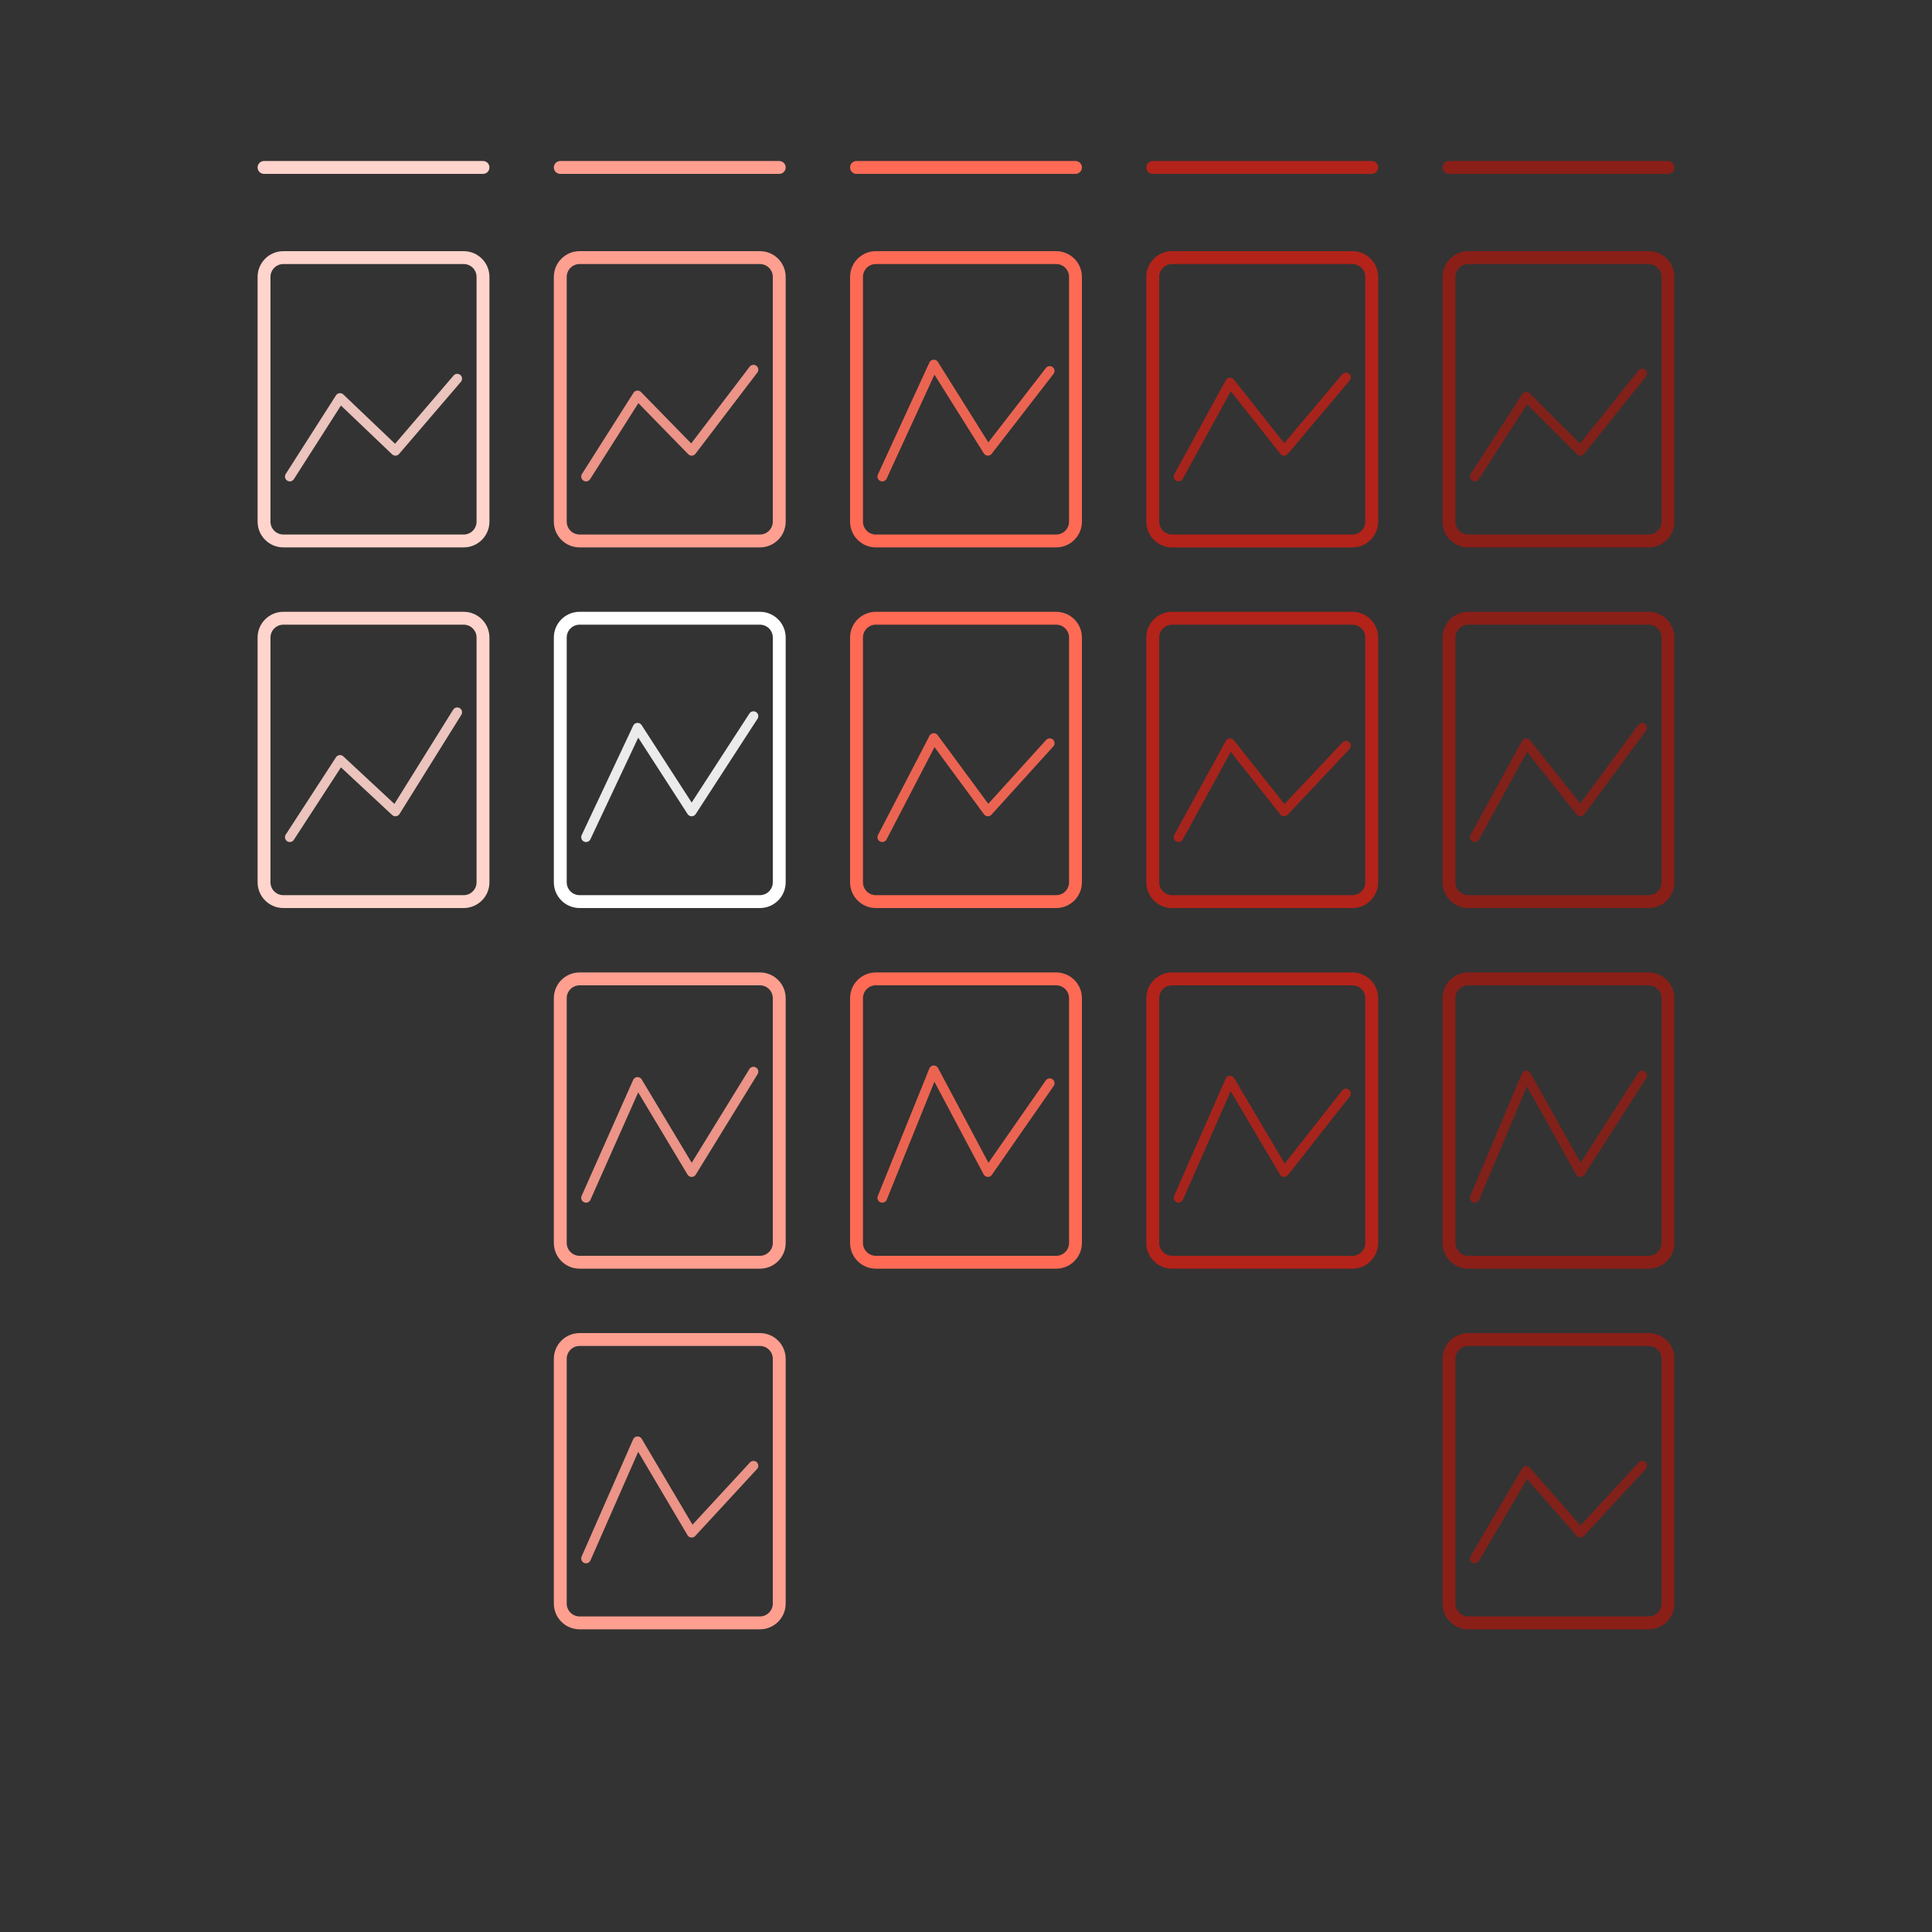
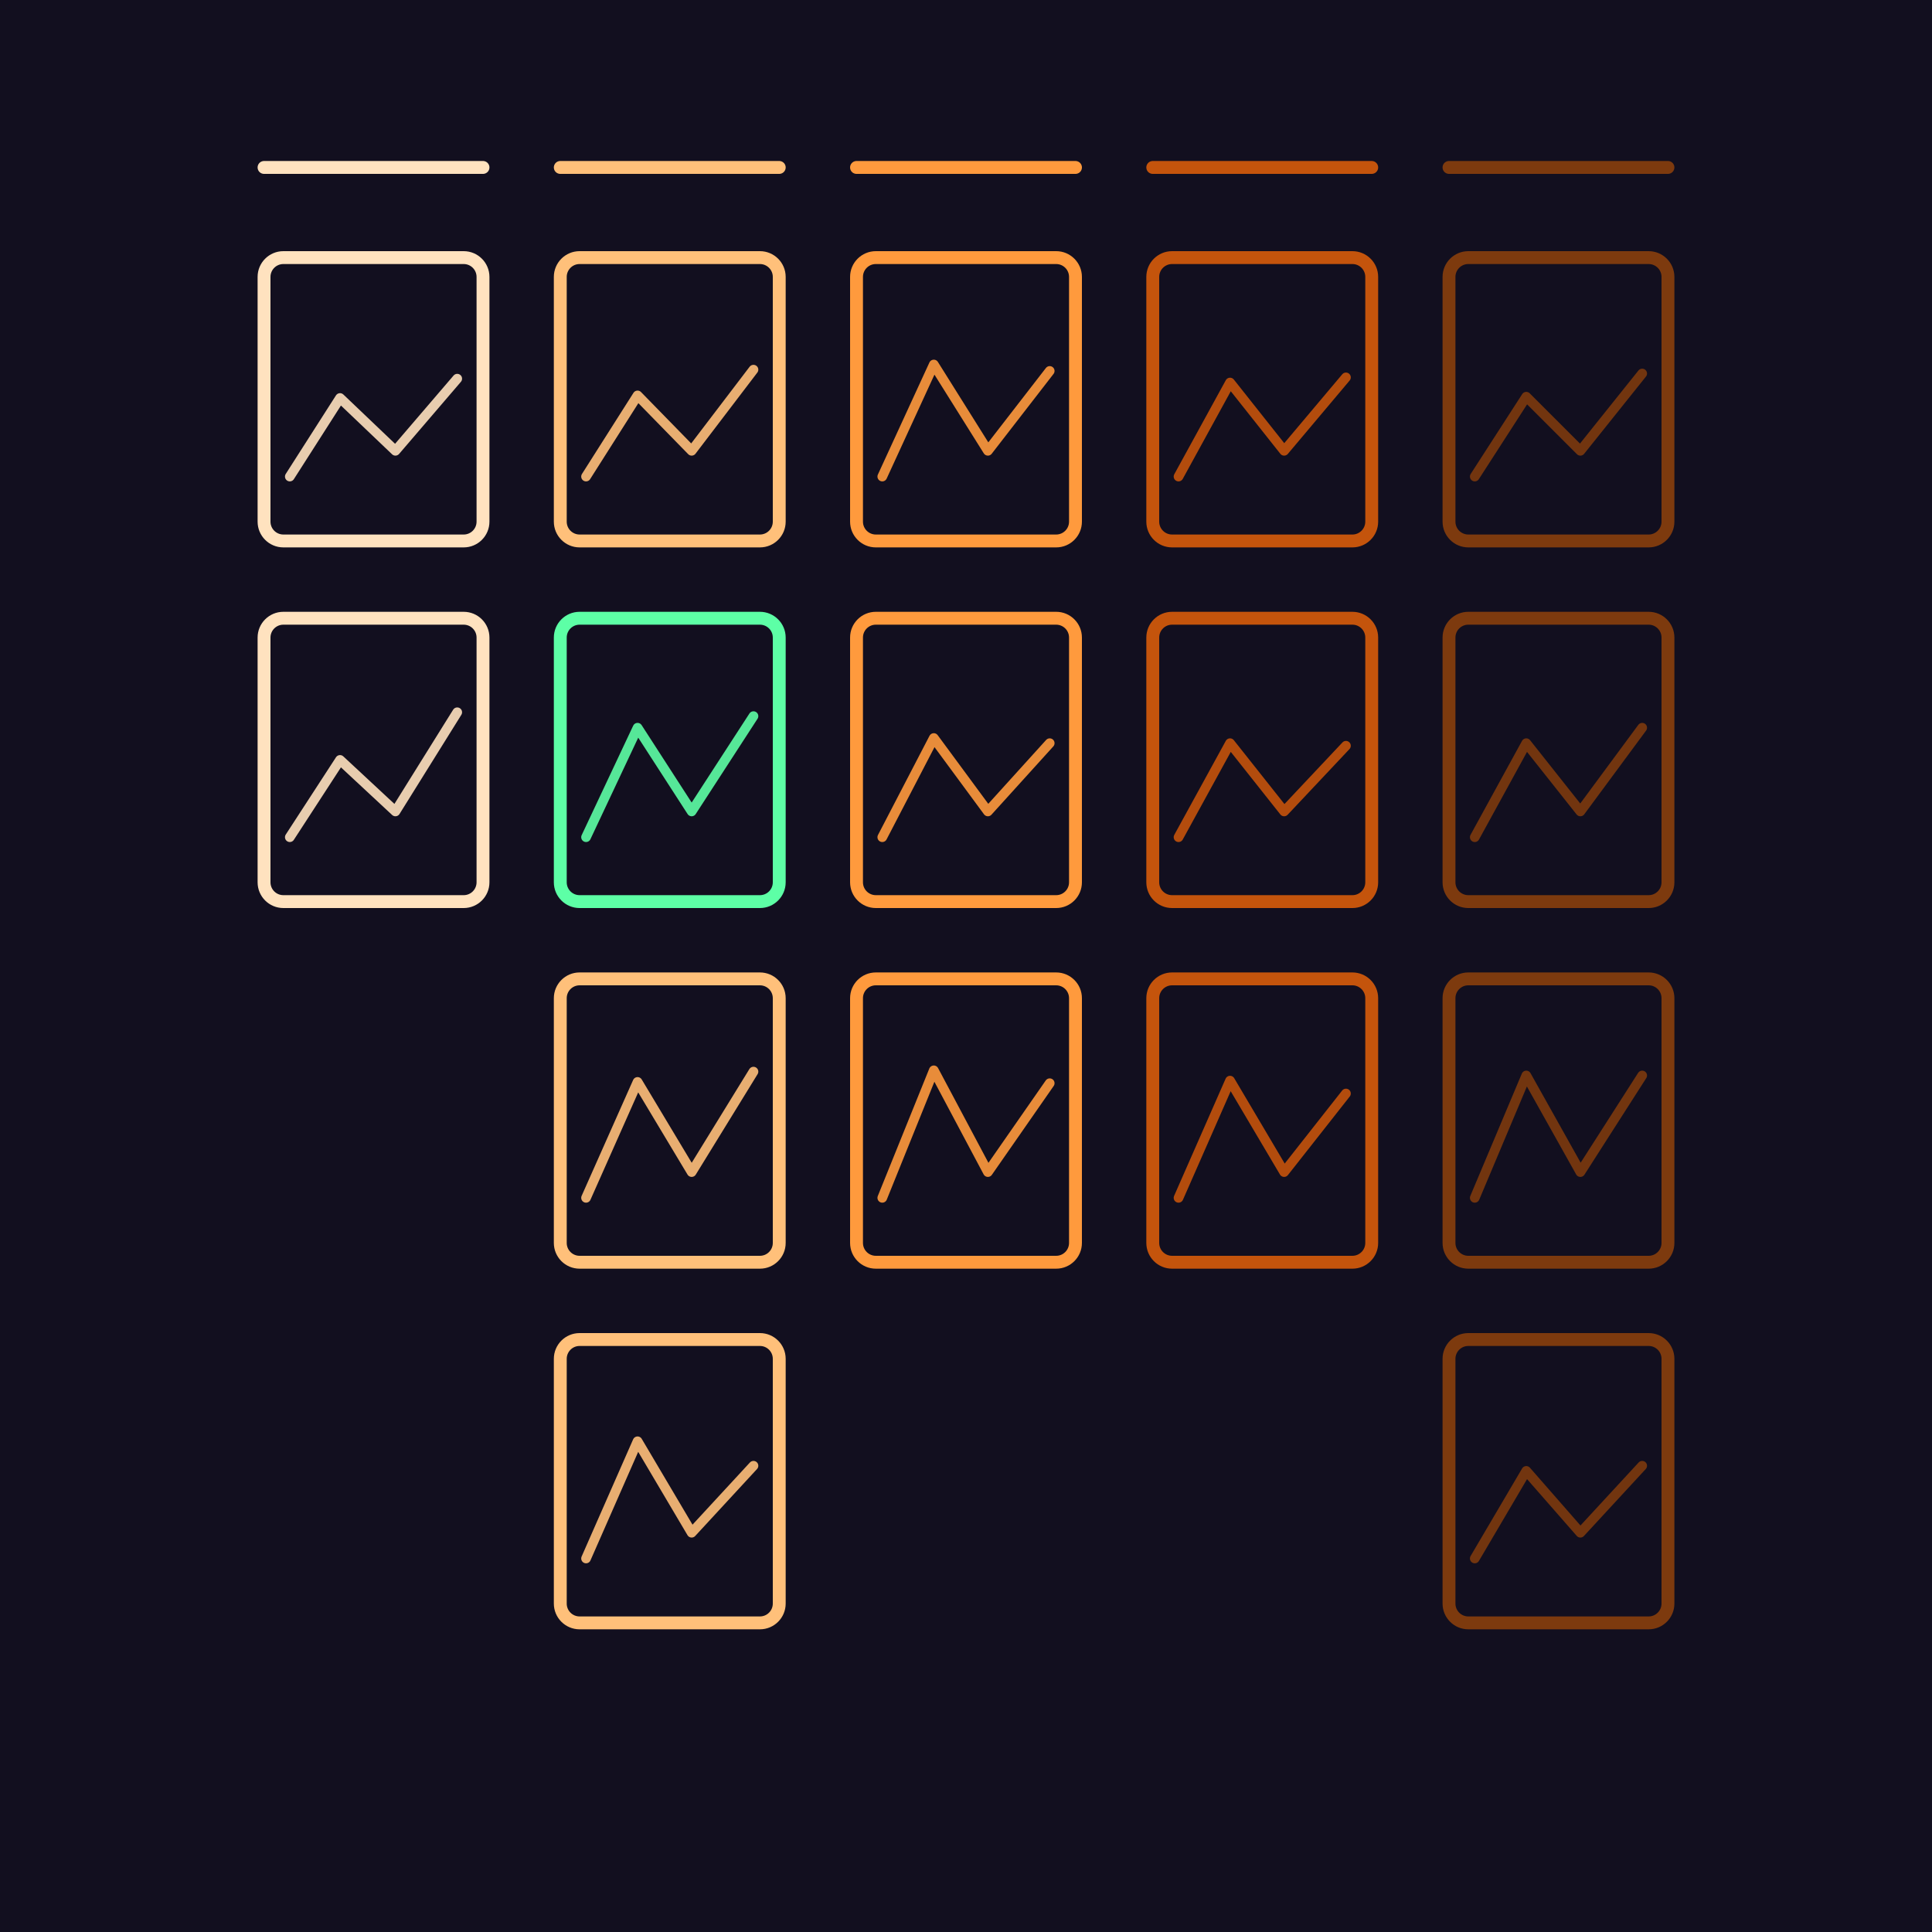
<svg xmlns="http://www.w3.org/2000/svg" viewBox="0 0 150 150" width="150" height="150">
-   <rect width="150" height="150" fill="#333333" />
+   <rect width="150" height="150" fill="#120f1f" />
  <g stroke-linecap="round" stroke-linejoin="round">
-     <path d="M20.5 13 37.5 13" fill="none" stroke="#ffd4cc" stroke-width="1" />
-     <rect x="20.5" y="20" width="17" height="22" rx="1.5" fill="none" stroke="#ffd4cc" stroke-width="1" />
-     <path d="M22.5 37 26.4 30.9 30.7 35 35.5 29.4" fill="none" stroke="#ffd4cc" stroke-width="0.75" stroke-opacity="0.9" />
-     <rect x="20.5" y="48" width="17" height="22" rx="1.5" fill="none" stroke="#ffd4cc" stroke-width="1" />
-     <path d="M22.5 65 26.4 59 30.7 63 35.5 55.3" fill="none" stroke="#ffd4cc" stroke-width="0.75" stroke-opacity="0.9" />
-     <path d="M43.5 13 60.5 13" fill="none" stroke="#ff9f90" stroke-width="1" />
-     <rect x="43.5" y="20" width="17" height="22" rx="1.5" fill="none" stroke="#ff9f90" stroke-width="1" />
-     <path d="M45.5 37 49.5 30.7 53.7 35 58.5 28.7" fill="none" stroke="#ff9f90" stroke-width="0.75" stroke-opacity="0.9" />
-     <rect x="43.5" y="48" width="17" height="22" rx="1.5" fill="none" stroke="#ffffff" stroke-width="1" />
-     <path d="M45.5 65 49.5 56.5 53.7 63 58.5 55.6" fill="none" stroke="#ffffff" stroke-width="0.75" stroke-opacity="0.9" />
-     <rect x="43.5" y="76" width="17" height="22" rx="1.5" fill="none" stroke="#ff9f90" stroke-width="1" />
-     <path d="M45.5 93 49.5 84 53.7 91 58.5 83.2" fill="none" stroke="#ff9f90" stroke-width="0.75" stroke-opacity="0.9" />
-     <rect x="43.5" y="104" width="17" height="22" rx="1.5" fill="none" stroke="#ff9f90" stroke-width="1" />
-     <path d="M45.5 121 49.5 111.9 53.7 119 58.5 113.8" fill="none" stroke="#ff9f90" stroke-width="0.75" stroke-opacity="0.9" />
-     <path d="M66.5 13 83.5 13" fill="none" stroke="#ff6a55" stroke-width="1" />
-     <rect x="66.5" y="20" width="17" height="22" rx="1.5" fill="none" stroke="#ff6a55" stroke-width="1" />
-     <path d="M68.5 37 72.5 28.3 76.7 35 81.5 28.8" fill="none" stroke="#ff6a55" stroke-width="0.75" stroke-opacity="0.9" />
-     <rect x="66.5" y="48" width="17" height="22" rx="1.5" fill="none" stroke="#ff6a55" stroke-width="1" />
-     <path d="M68.5 65 72.5 57.3 76.7 63 81.5 57.7" fill="none" stroke="#ff6a55" stroke-width="0.75" stroke-opacity="0.9" />
-     <rect x="66.5" y="76" width="17" height="22" rx="1.5" fill="none" stroke="#ff6a55" stroke-width="1" />
-     <path d="M68.5 93 72.5 83.1 76.7 91 81.5 84.1" fill="none" stroke="#ff6a55" stroke-width="0.75" stroke-opacity="0.9" />
-     <path d="M89.5 13 106.5 13" fill="none" stroke="#b3231a" stroke-width="1" />
-     <rect x="89.5" y="20" width="17" height="22" rx="1.5" fill="none" stroke="#b3231a" stroke-width="1" />
-     <path d="M91.5 37 95.5 29.7 99.7 35 104.5 29.3" fill="none" stroke="#b3231a" stroke-width="0.75" stroke-opacity="0.9" />
-     <rect x="89.5" y="48" width="17" height="22" rx="1.5" fill="none" stroke="#b3231a" stroke-width="1" />
-     <path d="M91.5 65 95.5 57.7 99.7 63 104.5 57.9" fill="none" stroke="#b3231a" stroke-width="0.75" stroke-opacity="0.9" />
-     <rect x="89.5" y="76" width="17" height="22" rx="1.5" fill="none" stroke="#b3231a" stroke-width="1" />
-     <path d="M91.5 93 95.5 83.9 99.7 91 104.5 84.9" fill="none" stroke="#b3231a" stroke-width="0.75" stroke-opacity="0.9" />
-     <path d="M112.5 13 129.5 13" fill="none" stroke="#8a1f18" stroke-width="1" />
-     <rect x="112.5" y="20" width="17" height="22" rx="1.5" fill="none" stroke="#8a1f18" stroke-width="1" />
-     <path d="M114.5 37 118.5 30.8 122.7 35 127.5 29" fill="none" stroke="#8a1f18" stroke-width="0.75" stroke-opacity="0.9" />
-     <rect x="112.5" y="48" width="17" height="22" rx="1.5" fill="none" stroke="#8a1f18" stroke-width="1" />
-     <path d="M114.5 65 118.5 57.7 122.7 63 127.5 56.5" fill="none" stroke="#8a1f18" stroke-width="0.75" stroke-opacity="0.9" />
-     <rect x="112.5" y="76" width="17" height="22" rx="1.5" fill="none" stroke="#8a1f18" stroke-width="1" />
-     <path d="M114.5 93 118.5 83.5 122.7 91 127.5 83.5" fill="none" stroke="#8a1f18" stroke-width="0.75" stroke-opacity="0.9" />
-     <rect x="112.5" y="104" width="17" height="22" rx="1.5" fill="none" stroke="#8a1f18" stroke-width="1" />
-     <path d="M114.5 121 118.5 114.2 122.7 119 127.5 113.8" fill="none" stroke="#8a1f18" stroke-width="0.75" stroke-opacity="0.9" />
+     <path d="M20.5 13 37.5 13" fill="none" stroke="#ffe2bf" stroke-width="1" />
+     <rect x="20.5" y="20" width="17" height="22" rx="1.5" fill="none" stroke="#ffe2bf" stroke-width="1" />
+     <path d="M22.5 37 26.4 30.9 30.7 35 35.5 29.4" fill="none" stroke="#ffe2bf" stroke-width="0.75" stroke-opacity="0.9" />
+     <rect x="20.5" y="48" width="17" height="22" rx="1.5" fill="none" stroke="#ffe2bf" stroke-width="1" />
+     <path d="M22.5 65 26.4 59 30.7 63 35.5 55.3" fill="none" stroke="#ffe2bf" stroke-width="0.75" stroke-opacity="0.9" />
+     <path d="M43.5 13 60.5 13" fill="none" stroke="#ffc07a" stroke-width="1" />
+     <rect x="43.5" y="20" width="17" height="22" rx="1.5" fill="none" stroke="#ffc07a" stroke-width="1" />
+     <path d="M45.5 37 49.5 30.7 53.7 35 58.5 28.7" fill="none" stroke="#ffc07a" stroke-width="0.75" stroke-opacity="0.9" />
+     <rect x="43.5" y="48" width="17" height="22" rx="1.5" fill="none" stroke="#5dffa6" stroke-width="1" />
+     <path d="M45.5 65 49.5 56.5 53.7 63 58.5 55.6" fill="none" stroke="#5dffa6" stroke-width="0.75" stroke-opacity="0.9" />
+     <rect x="43.5" y="76" width="17" height="22" rx="1.5" fill="none" stroke="#ffc07a" stroke-width="1" />
+     <path d="M45.5 93 49.5 84 53.7 91 58.5 83.2" fill="none" stroke="#ffc07a" stroke-width="0.75" stroke-opacity="0.9" />
+     <rect x="43.5" y="104" width="17" height="22" rx="1.5" fill="none" stroke="#ffc07a" stroke-width="1" />
+     <path d="M45.5 121 49.5 111.9 53.7 119 58.5 113.8" fill="none" stroke="#ffc07a" stroke-width="0.75" stroke-opacity="0.9" />
+     <path d="M66.5 13 83.5 13" fill="none" stroke="#ff9a3d" stroke-width="1" />
+     <rect x="66.5" y="20" width="17" height="22" rx="1.5" fill="none" stroke="#ff9a3d" stroke-width="1" />
+     <path d="M68.5 37 72.5 28.3 76.7 35 81.5 28.8" fill="none" stroke="#ff9a3d" stroke-width="0.75" stroke-opacity="0.9" />
+     <rect x="66.5" y="48" width="17" height="22" rx="1.5" fill="none" stroke="#ff9a3d" stroke-width="1" />
+     <path d="M68.5 65 72.5 57.3 76.7 63 81.5 57.7" fill="none" stroke="#ff9a3d" stroke-width="0.75" stroke-opacity="0.9" />
+     <rect x="66.5" y="76" width="17" height="22" rx="1.5" fill="none" stroke="#ff9a3d" stroke-width="1" />
+     <path d="M68.5 93 72.5 83.1 76.7 91 81.5 84.1" fill="none" stroke="#ff9a3d" stroke-width="0.75" stroke-opacity="0.9" />
+     <path d="M89.5 13 106.5 13" fill="none" stroke="#c4540c" stroke-width="1" />
+     <rect x="89.5" y="20" width="17" height="22" rx="1.5" fill="none" stroke="#c4540c" stroke-width="1" />
+     <path d="M91.5 37 95.5 29.7 99.7 35 104.5 29.3" fill="none" stroke="#c4540c" stroke-width="0.75" stroke-opacity="0.9" />
+     <rect x="89.5" y="48" width="17" height="22" rx="1.5" fill="none" stroke="#c4540c" stroke-width="1" />
+     <path d="M91.5 65 95.5 57.7 99.7 63 104.5 57.9" fill="none" stroke="#c4540c" stroke-width="0.75" stroke-opacity="0.9" />
+     <rect x="89.5" y="76" width="17" height="22" rx="1.5" fill="none" stroke="#c4540c" stroke-width="1" />
+     <path d="M91.5 93 95.5 83.9 99.7 91 104.5 84.9" fill="none" stroke="#c4540c" stroke-width="0.75" stroke-opacity="0.9" />
+     <path d="M112.5 13 129.5 13" fill="none" stroke="#7d3a0e" stroke-width="1" />
+     <rect x="112.5" y="20" width="17" height="22" rx="1.5" fill="none" stroke="#7d3a0e" stroke-width="1" />
+     <path d="M114.5 37 118.5 30.8 122.7 35 127.5 29" fill="none" stroke="#7d3a0e" stroke-width="0.75" stroke-opacity="0.9" />
+     <rect x="112.5" y="48" width="17" height="22" rx="1.5" fill="none" stroke="#7d3a0e" stroke-width="1" />
+     <path d="M114.5 65 118.5 57.7 122.7 63 127.5 56.5" fill="none" stroke="#7d3a0e" stroke-width="0.75" stroke-opacity="0.9" />
+     <rect x="112.5" y="76" width="17" height="22" rx="1.5" fill="none" stroke="#7d3a0e" stroke-width="1" />
+     <path d="M114.5 93 118.5 83.5 122.7 91 127.5 83.5" fill="none" stroke="#7d3a0e" stroke-width="0.75" stroke-opacity="0.9" />
+     <rect x="112.5" y="104" width="17" height="22" rx="1.5" fill="none" stroke="#7d3a0e" stroke-width="1" />
+     <path d="M114.5 121 118.5 114.2 122.7 119 127.5 113.8" fill="none" stroke="#7d3a0e" stroke-width="0.75" stroke-opacity="0.9" />
  </g>
</svg>
